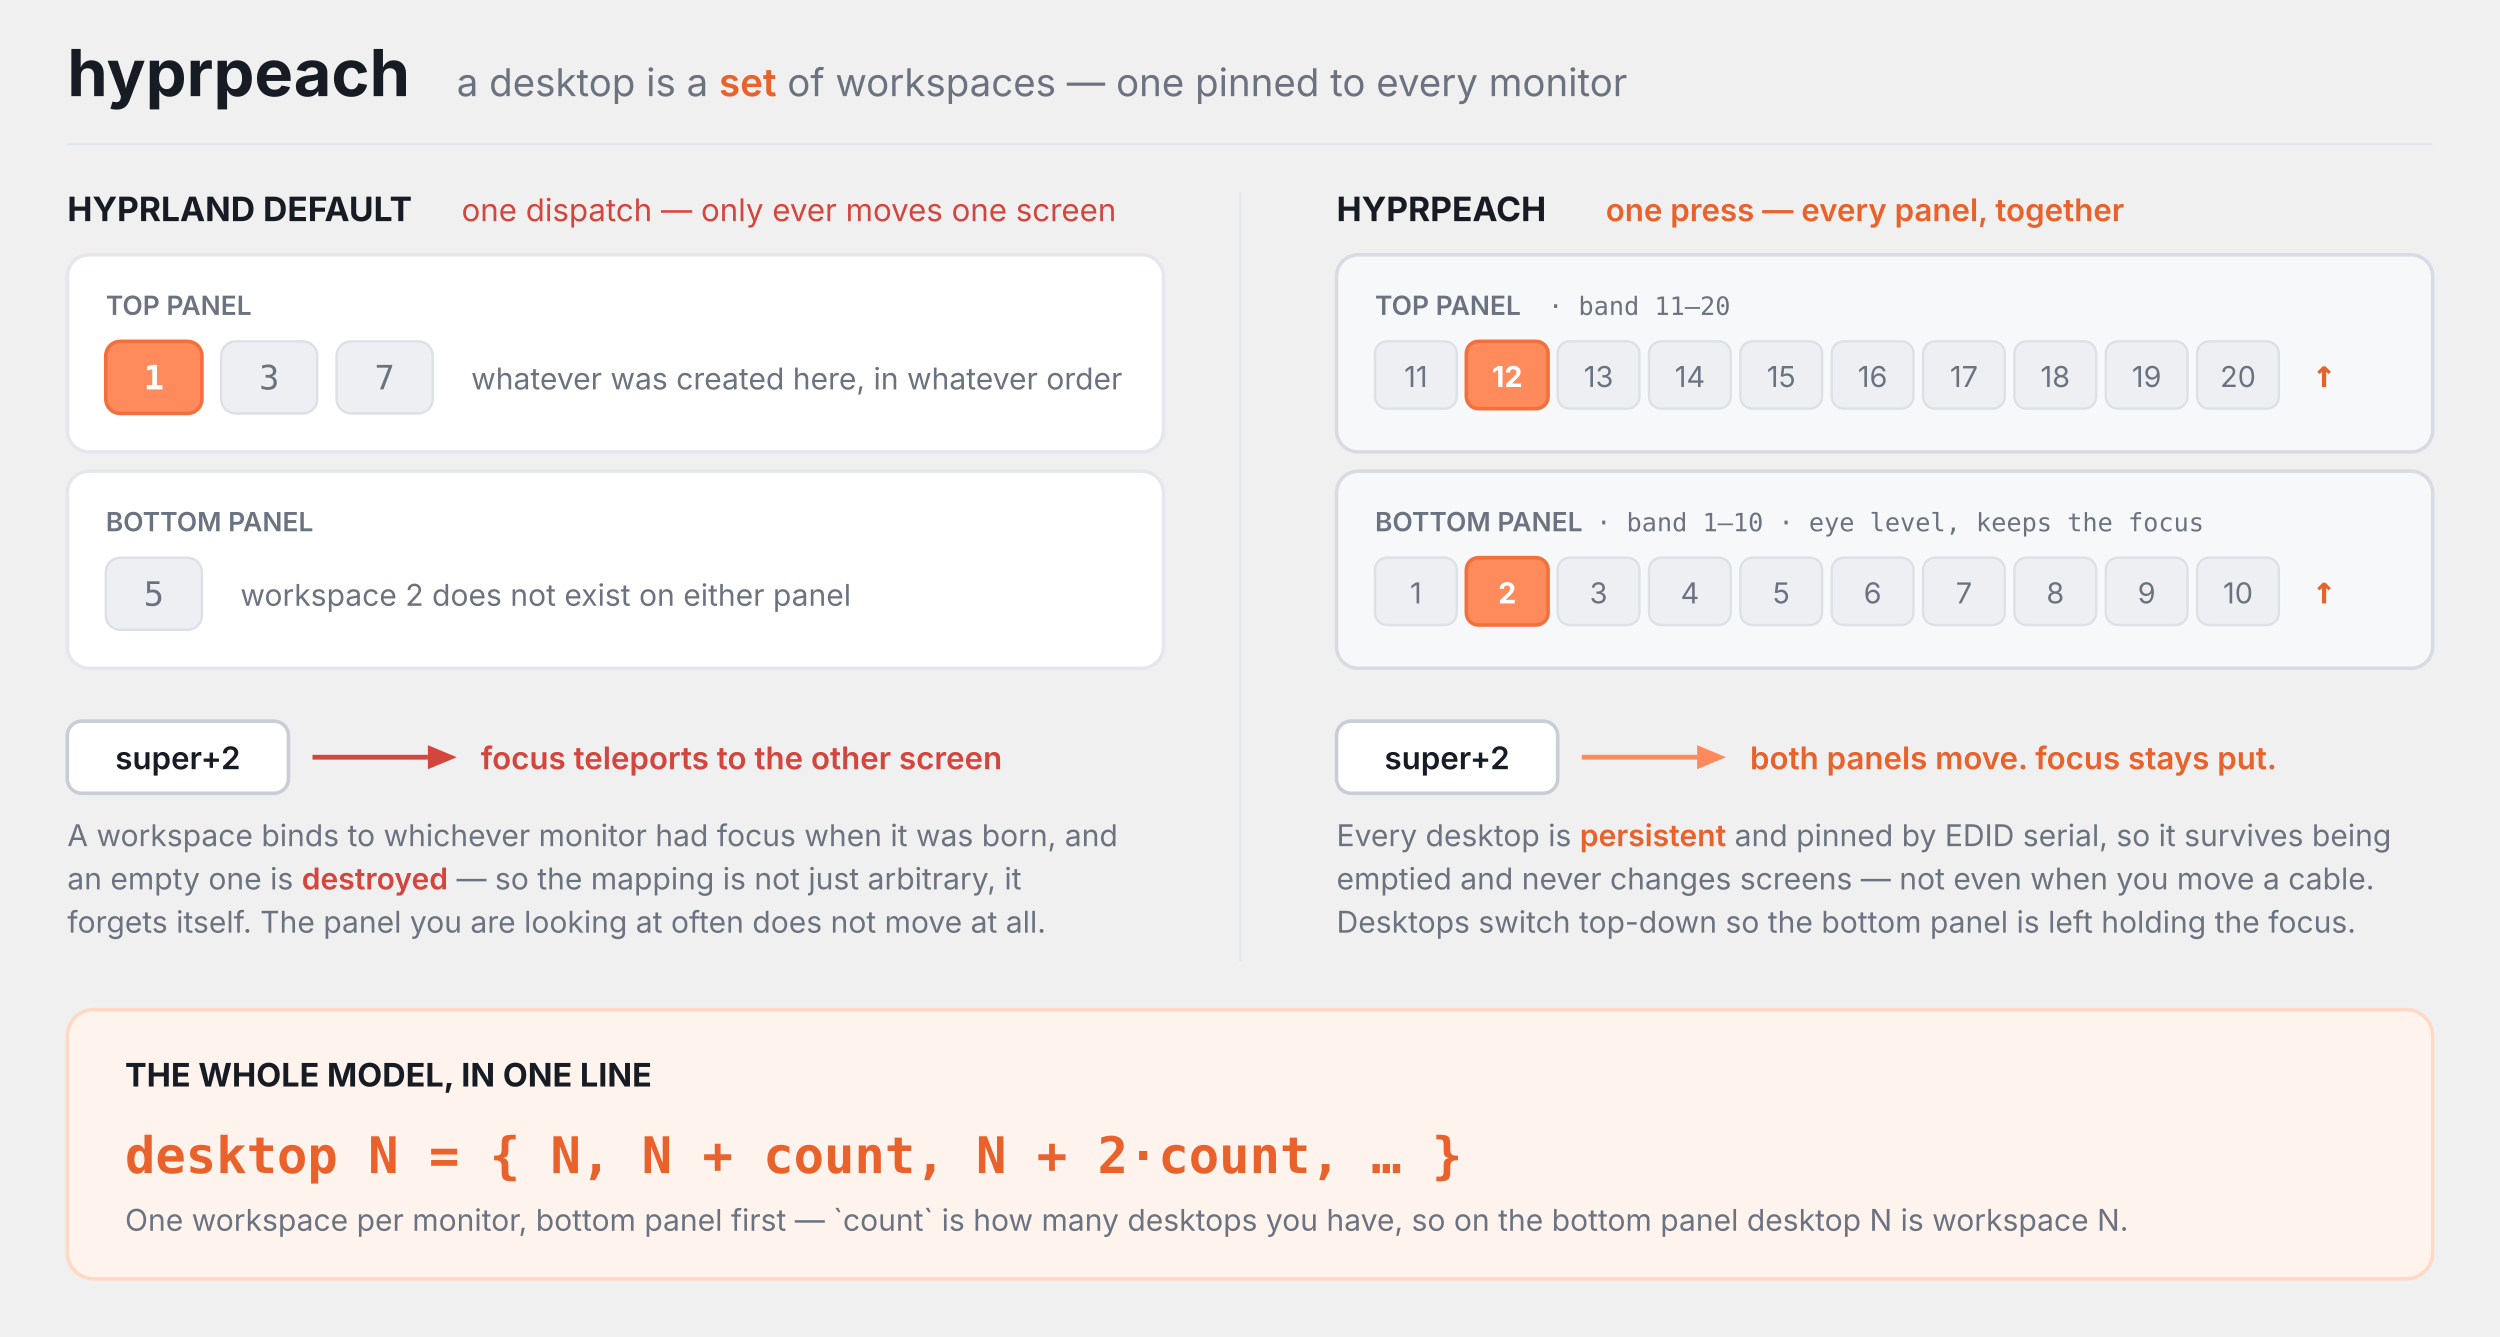
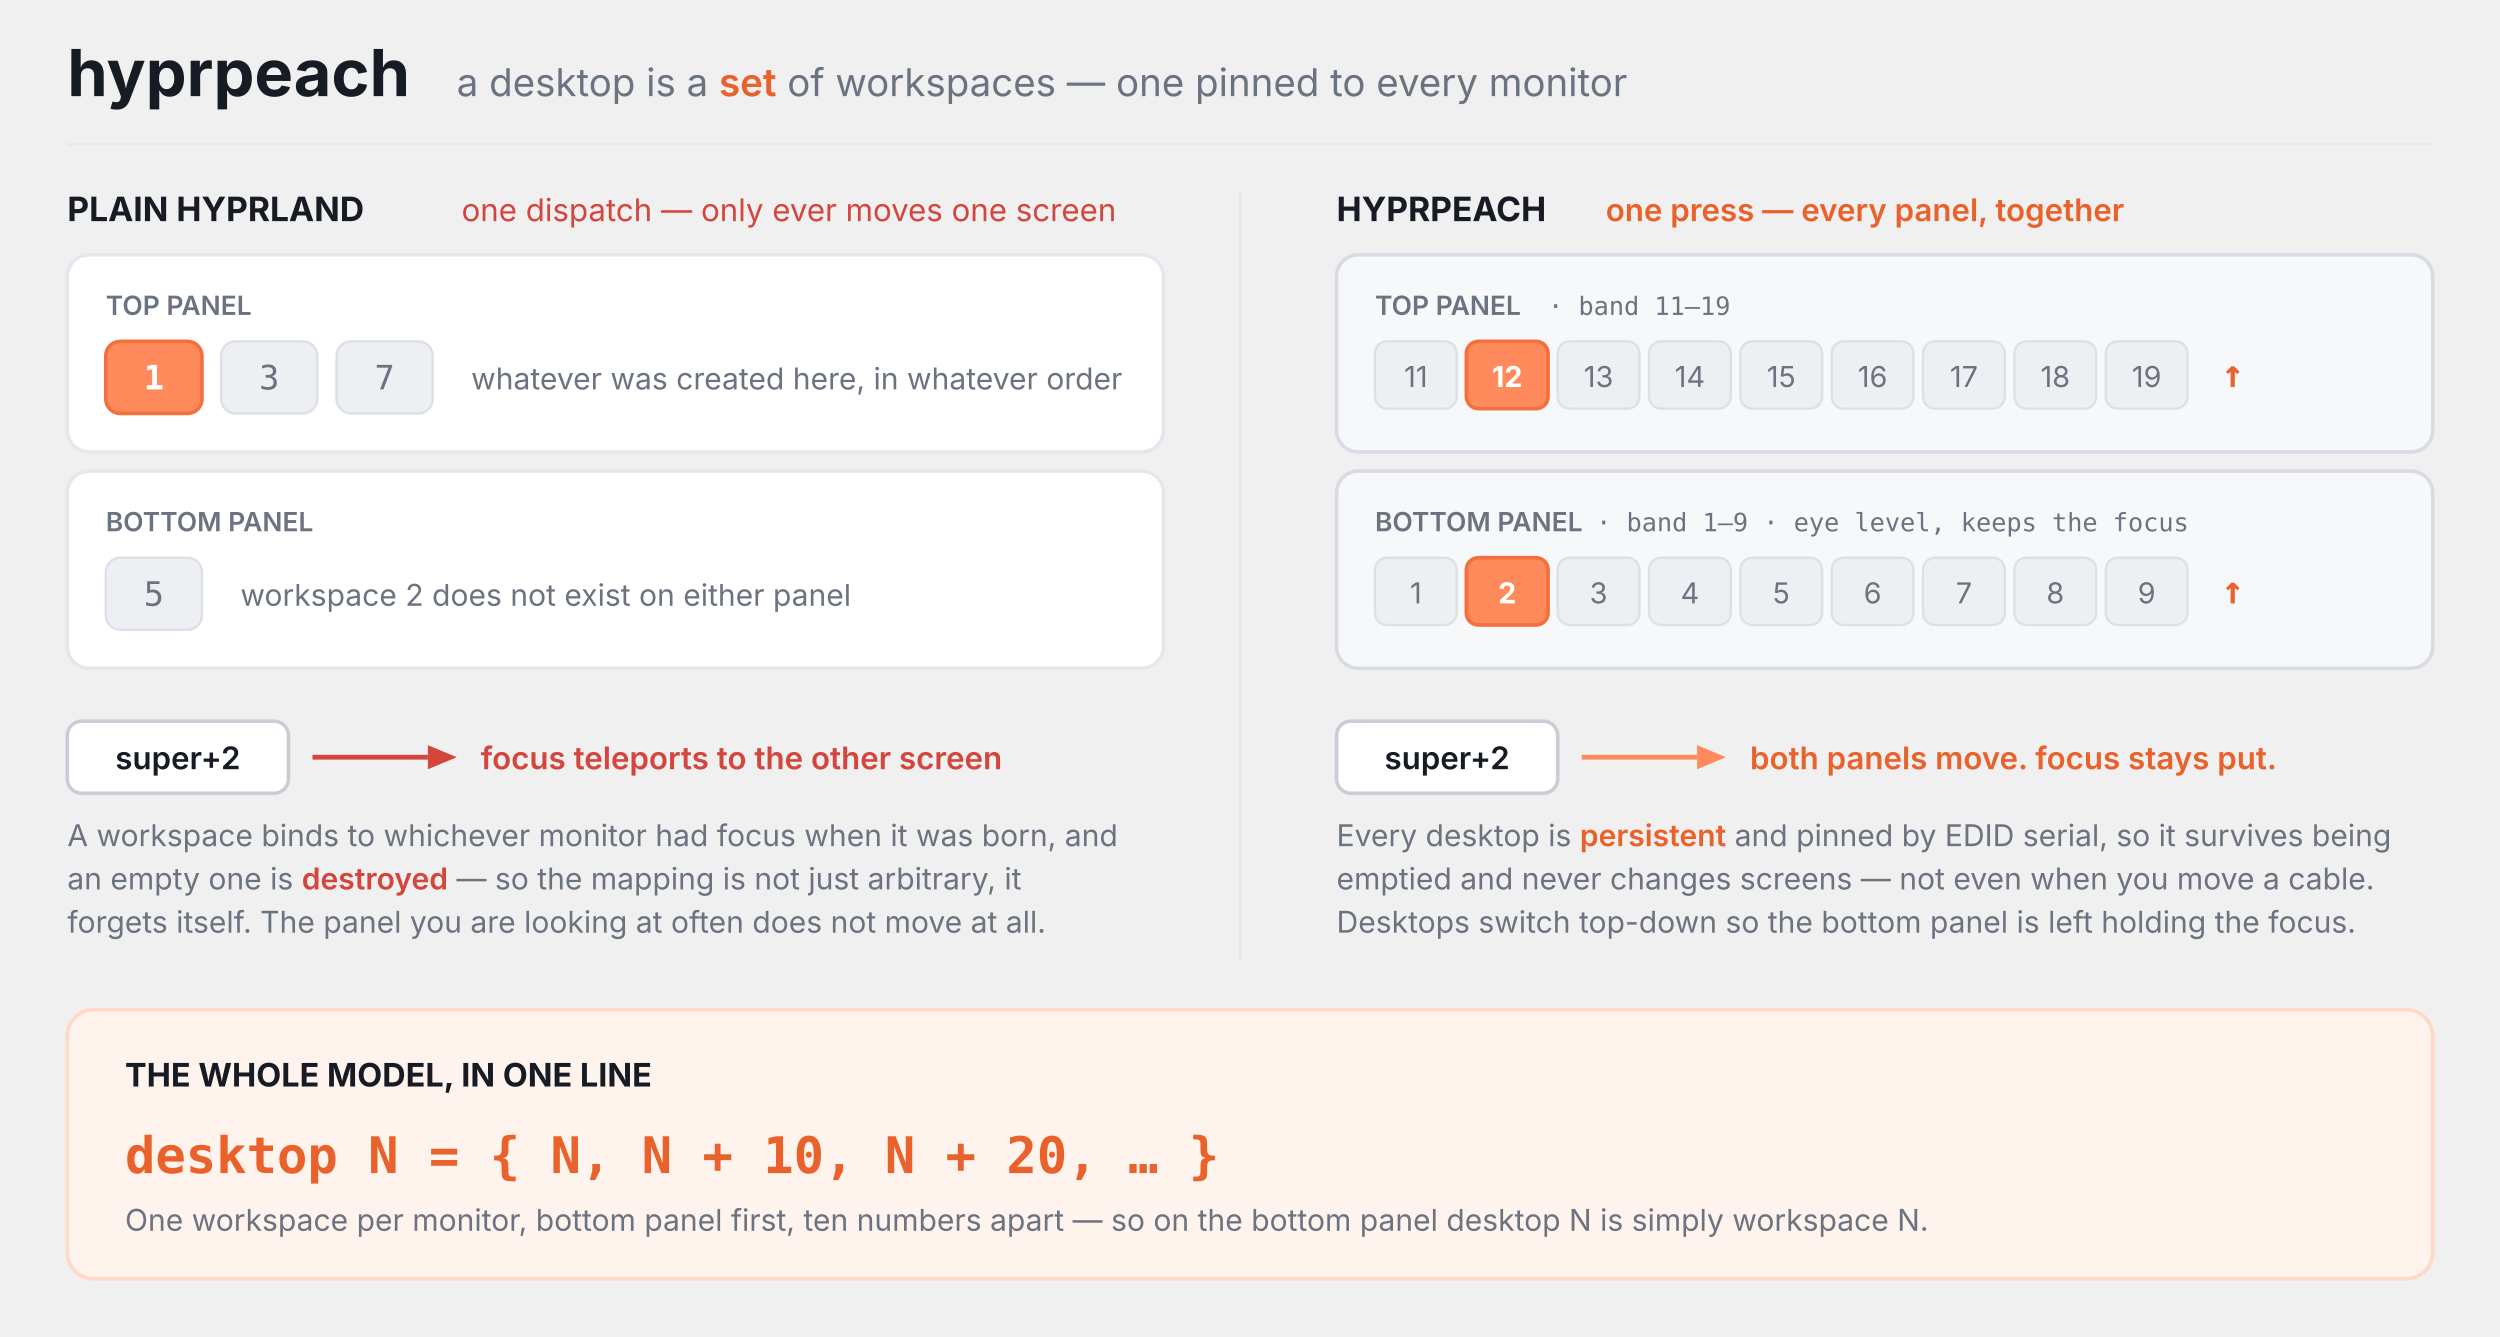
<svg xmlns="http://www.w3.org/2000/svg" viewBox="0 0 1040 556" width="1040" height="556" role="img" aria-labelledby="diagram-title diagram-description">
  <style>
    :root { color-scheme: light dark; }
    .surface   { fill: #F7F8FA; stroke: #D8DBE3; }
    .surface-2 { fill: #FFFFFF; stroke: #E4E7ED; }
    .chip      { fill: #EDEFF3; stroke: #DCE0E7; }
    .chip-on   { fill: #FF8A5B; stroke: #F2703C; }
    .chip-txt  { fill: #6B7280; }
    .chip-on-t { fill: #FFFFFF; }
    .h1        { fill: #171B24; }
    .h2        { fill: #171B24; }
    .muted     { fill: #6B7280; }
    .peach     { fill: #E9612B; }
    .warn      { fill: #D4453D; }
    .rule      { stroke: #E4E7ED; }
    .arrow     { stroke: #FF8A5B; fill: none; }
    .arrow-bad { stroke: #D4453D; fill: none; }
    .arrowhead { fill: #FF8A5B; }
    .arrowbad  { fill: #D4453D; }
    .keycap    { fill: #FFFFFF; stroke: #C9CDD6; }
    .keycap-t  { fill: #171B24; }
    .band      { fill: #FFF3ED; stroke: #FFD9C6; }
    @media (prefers-color-scheme: dark) {
      .surface   { fill: #171B22; stroke: #2E3542; }
      .surface-2 { fill: #0F1318; stroke: #262C36; }
      .chip      { fill: #1E242E; stroke: #2E3542; }
      .chip-on   { fill: #FF9E7A; stroke: #FFB595; }
      .chip-txt  { fill: #949CAB; }
      .chip-on-t { fill: #1A1208; }
      .h1        { fill: #EDEFF4; }
      .h2        { fill: #EDEFF4; }
      .muted     { fill: #949CAB; }
      .peach     { fill: #FF9E7A; }
      .warn      { fill: #F2766E; }
      .rule      { stroke: #262C36; }
      .arrow     { stroke: #FF9E7A; }
      .arrow-bad { stroke: #F2766E; }
      .arrowhead { fill: #FF9E7A; }
      .arrowbad  { fill: #F2766E; }
      .keycap    { fill: #1E242E; stroke: #3A4150; }
      .keycap-t  { fill: #EDEFF4; }
      .band      { fill: #2A1B13; stroke: #4A3025; }
    }
    text { font-family: ui-sans-serif, -apple-system, BlinkMacSystemFont, "Segoe UI", Inter, sans-serif; }
    .mono { font-family: ui-monospace, SFMono-Regular, Menlo, Consolas, monospace; }
  </style>
  <text x="28" y="40" class="h1" font-size="27" font-weight="700">hyprpeach</text>
  <text x="190" y="40" class="muted" font-size="16">a desktop is a <tspan class="peach" font-weight="600">set</tspan> of workspaces — one pinned to every monitor</text>
  <line x1="28" y1="60" x2="1012" y2="60" class="rule" stroke-width="1" />
-   <text x="28" y="92" class="h2" font-size="14" font-weight="700">HYPRLAND DEFAULT</text>
+   <text x="28" y="92" class="h2" font-size="14" font-weight="700">PLAIN HYPRLAND</text>
  <text x="192" y="92" class="warn" font-size="13">one dispatch — only ever moves one screen</text>
  <rect x="28" y="106" width="456" height="82" rx="9" class="surface-2" stroke-width="1.5" />
  <text x="44" y="131" class="muted" font-size="11" font-weight="600">TOP PANEL</text>
  <rect x="44" y="142" width="40" height="30" rx="6" class="chip-on" stroke-width="1.5" />
  <text x="64" y="162" class="chip-on-t mono" font-size="14" font-weight="700" text-anchor="middle">1</text>
  <rect x="92" y="142" width="40" height="30" rx="6" class="chip" stroke-width="1" />
  <text x="112" y="162" class="chip-txt mono" font-size="14" text-anchor="middle">3</text>
  <rect x="140" y="142" width="40" height="30" rx="6" class="chip" stroke-width="1" />
  <text x="160" y="162" class="chip-txt mono" font-size="14" text-anchor="middle">7</text>
  <text x="196" y="162" class="muted" font-size="12.5">whatever was created here, in whatever order</text>
  <rect x="28" y="196" width="456" height="82" rx="9" class="surface-2" stroke-width="1.5" />
  <text x="44" y="221" class="muted" font-size="11" font-weight="600">BOTTOM PANEL</text>
  <rect x="44" y="232" width="40" height="30" rx="6" class="chip" stroke-width="1" />
  <text x="64" y="252" class="chip-txt mono" font-size="14" text-anchor="middle">5</text>
  <text x="100" y="252" class="muted" font-size="12.5">workspace 2 does not exist on either panel</text>
  <g class="mono">
    <rect x="28" y="300" width="92" height="30" rx="6" class="keycap" stroke-width="1.5" />
    <text x="74" y="320" class="keycap-t" font-size="13" font-weight="600" text-anchor="middle">super+2</text>
  </g>
  <path d="M 130 315 L 178 315" class="arrow-bad" stroke-width="2" />
  <polygon points="178,310 190,315 178,320" class="arrowbad" />
  <text x="200" y="320" class="warn" font-size="13" font-weight="600">focus teleports to the other screen</text>
  <text x="28" y="352" class="muted" font-size="12.5">A workspace binds to whichever monitor had focus when it was born, and</text>
  <text x="28" y="370" class="muted" font-size="12.5">an empty one is <tspan class="warn" font-weight="600">destroyed</tspan> — so the mapping is not just arbitrary, it</text>
  <text x="28" y="388" class="muted" font-size="12.5">forgets itself. The panel you are looking at often does not move at all.</text>
  <line x1="516" y1="80" x2="516" y2="400" class="rule" stroke-width="1" />
  <text x="556" y="92" class="h2" font-size="14" font-weight="700">HYPRPEACH</text>
  <text x="668" y="92" class="peach" font-size="13" font-weight="600">one press — every panel, together</text>
  <rect x="556" y="106" width="456" height="82" rx="9" class="surface" stroke-width="1.5" />
  <text x="572" y="131" class="muted" font-size="11" font-weight="600">TOP PANEL</text>
-   <text x="644" y="131" class="muted mono" font-size="10.5">·  band 11–20</text>
+   <text x="644" y="131" class="muted mono" font-size="10.5">·  band 11–19</text>
  <g class="mono" font-size="12">
    <rect x="572" y="142" width="34" height="28" rx="5" class="chip" stroke-width="1" />
    <text x="589" y="161" class="chip-txt" text-anchor="middle">11</text>
    <rect x="610" y="142" width="34" height="28" rx="5" class="chip-on" stroke-width="1.5" />
    <text x="627" y="161" class="chip-on-t" font-weight="700" text-anchor="middle">12</text>
    <rect x="648" y="142" width="34" height="28" rx="5" class="chip" stroke-width="1" />
    <text x="665" y="161" class="chip-txt" text-anchor="middle">13</text>
    <rect x="686" y="142" width="34" height="28" rx="5" class="chip" stroke-width="1" />
    <text x="703" y="161" class="chip-txt" text-anchor="middle">14</text>
    <rect x="724" y="142" width="34" height="28" rx="5" class="chip" stroke-width="1" />
    <text x="741" y="161" class="chip-txt" text-anchor="middle">15</text>
    <rect x="762" y="142" width="34" height="28" rx="5" class="chip" stroke-width="1" />
    <text x="779" y="161" class="chip-txt" text-anchor="middle">16</text>
    <rect x="800" y="142" width="34" height="28" rx="5" class="chip" stroke-width="1" />
    <text x="817" y="161" class="chip-txt" text-anchor="middle">17</text>
    <rect x="838" y="142" width="34" height="28" rx="5" class="chip" stroke-width="1" />
    <text x="855" y="161" class="chip-txt" text-anchor="middle">18</text>
    <rect x="876" y="142" width="34" height="28" rx="5" class="chip" stroke-width="1" />
    <text x="893" y="161" class="chip-txt" text-anchor="middle">19</text>
-     <rect x="914" y="142" width="34" height="28" rx="5" class="chip" stroke-width="1" />
-     <text x="931" y="161" class="chip-txt" text-anchor="middle">20</text>
  </g>
-   <text x="962" y="161" class="peach mono" font-size="16" font-weight="700">↑</text>
+   <text x="924" y="161" class="peach mono" font-size="16" font-weight="700">↑</text>
  <rect x="556" y="196" width="456" height="82" rx="9" class="surface" stroke-width="1.5" />
  <text x="572" y="221" class="muted" font-size="11" font-weight="600">BOTTOM PANEL</text>
-   <text x="664" y="221" class="muted mono" font-size="10.5">·  band 1–10  ·  eye level, keeps the focus</text>
+   <text x="664" y="221" class="muted mono" font-size="10.5">·  band 1–9  ·  eye level, keeps the focus</text>
  <g class="mono" font-size="12">
    <rect x="572" y="232" width="34" height="28" rx="5" class="chip" stroke-width="1" />
    <text x="589" y="251" class="chip-txt" text-anchor="middle">1</text>
    <rect x="610" y="232" width="34" height="28" rx="5" class="chip-on" stroke-width="1.5" />
    <text x="627" y="251" class="chip-on-t" font-weight="700" text-anchor="middle">2</text>
    <rect x="648" y="232" width="34" height="28" rx="5" class="chip" stroke-width="1" />
    <text x="665" y="251" class="chip-txt" text-anchor="middle">3</text>
    <rect x="686" y="232" width="34" height="28" rx="5" class="chip" stroke-width="1" />
    <text x="703" y="251" class="chip-txt" text-anchor="middle">4</text>
    <rect x="724" y="232" width="34" height="28" rx="5" class="chip" stroke-width="1" />
    <text x="741" y="251" class="chip-txt" text-anchor="middle">5</text>
    <rect x="762" y="232" width="34" height="28" rx="5" class="chip" stroke-width="1" />
    <text x="779" y="251" class="chip-txt" text-anchor="middle">6</text>
    <rect x="800" y="232" width="34" height="28" rx="5" class="chip" stroke-width="1" />
    <text x="817" y="251" class="chip-txt" text-anchor="middle">7</text>
    <rect x="838" y="232" width="34" height="28" rx="5" class="chip" stroke-width="1" />
    <text x="855" y="251" class="chip-txt" text-anchor="middle">8</text>
    <rect x="876" y="232" width="34" height="28" rx="5" class="chip" stroke-width="1" />
    <text x="893" y="251" class="chip-txt" text-anchor="middle">9</text>
-     <rect x="914" y="232" width="34" height="28" rx="5" class="chip" stroke-width="1" />
-     <text x="931" y="251" class="chip-txt" text-anchor="middle">10</text>
  </g>
-   <text x="962" y="251" class="peach mono" font-size="16" font-weight="700">↑</text>
+   <text x="924" y="251" class="peach mono" font-size="16" font-weight="700">↑</text>
  <g class="mono">
    <rect x="556" y="300" width="92" height="30" rx="6" class="keycap" stroke-width="1.5" />
    <text x="602" y="320" class="keycap-t" font-size="13" font-weight="600" text-anchor="middle">super+2</text>
  </g>
  <path d="M 658 315 L 706 315" class="arrow" stroke-width="2" />
  <polygon points="706,310 718,315 706,320" class="arrowhead" />
  <text x="728" y="320" class="peach" font-size="13" font-weight="600">both panels move. focus stays put.</text>
  <text x="556" y="352" class="muted" font-size="12.5">Every desktop is <tspan class="peach" font-weight="600">persistent</tspan> and pinned by EDID serial, so it survives being</text>
  <text x="556" y="370" class="muted" font-size="12.5">emptied and never changes screens — not even when you move a cable.</text>
  <text x="556" y="388" class="muted" font-size="12.5">Desktops switch top-down so the bottom panel is left holding the focus.</text>
  <rect x="28" y="420" width="984" height="112" rx="11" class="band" stroke-width="1.5" />
  <text x="52" y="452" class="h2" font-size="13.5" font-weight="700">THE WHOLE MODEL, IN ONE LINE</text>
-   <text x="52" y="488" class="mono peach" font-size="21" font-weight="700">desktop N  =  { N,  N + count,  N + 2·count,  … }</text>
-   <text x="52" y="512" class="muted" font-size="12.5">One workspace per monitor, bottom panel first — `count` is how many desktops you have, so on the bottom panel desktop N is workspace N.</text>
+   <text x="52" y="488" class="mono peach" font-size="21" font-weight="700">desktop N  =  { N,  N + 10,  N + 20,  … }</text>
+   <text x="52" y="512" class="muted" font-size="12.5">One workspace per monitor, bottom panel first, ten numbers apart — so on the bottom panel desktop N is simply workspace N.</text>
</svg>
